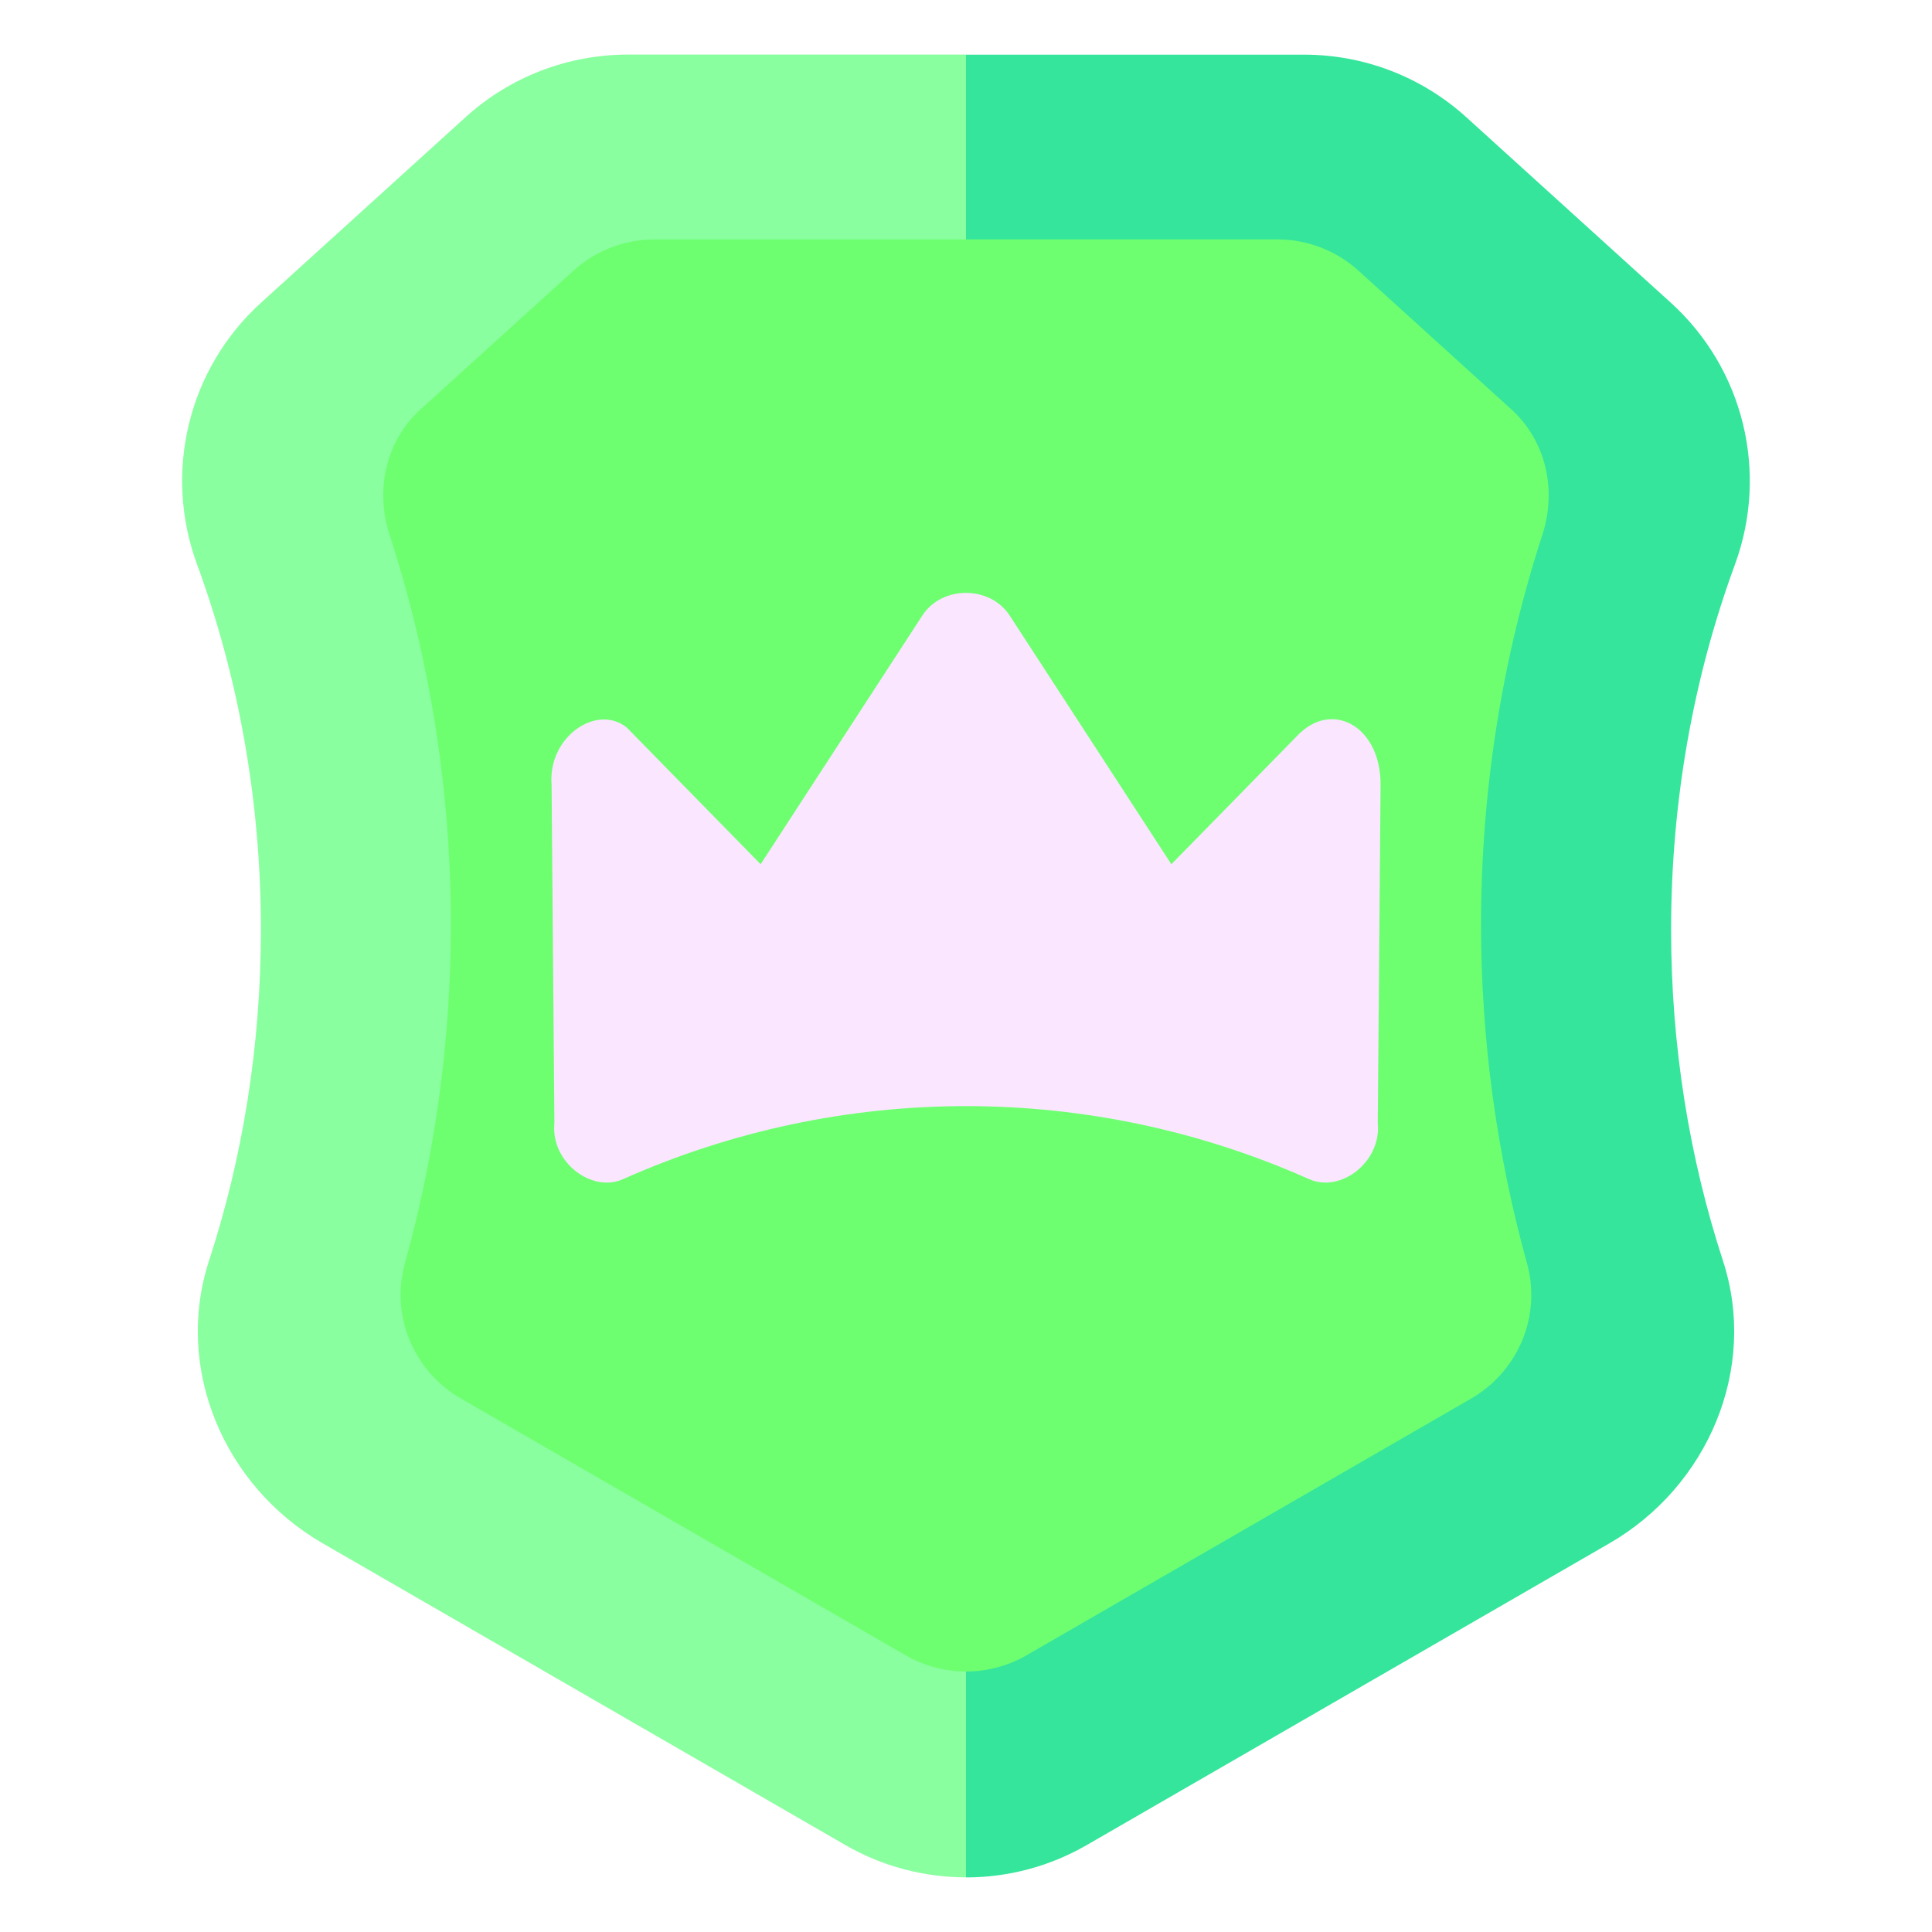
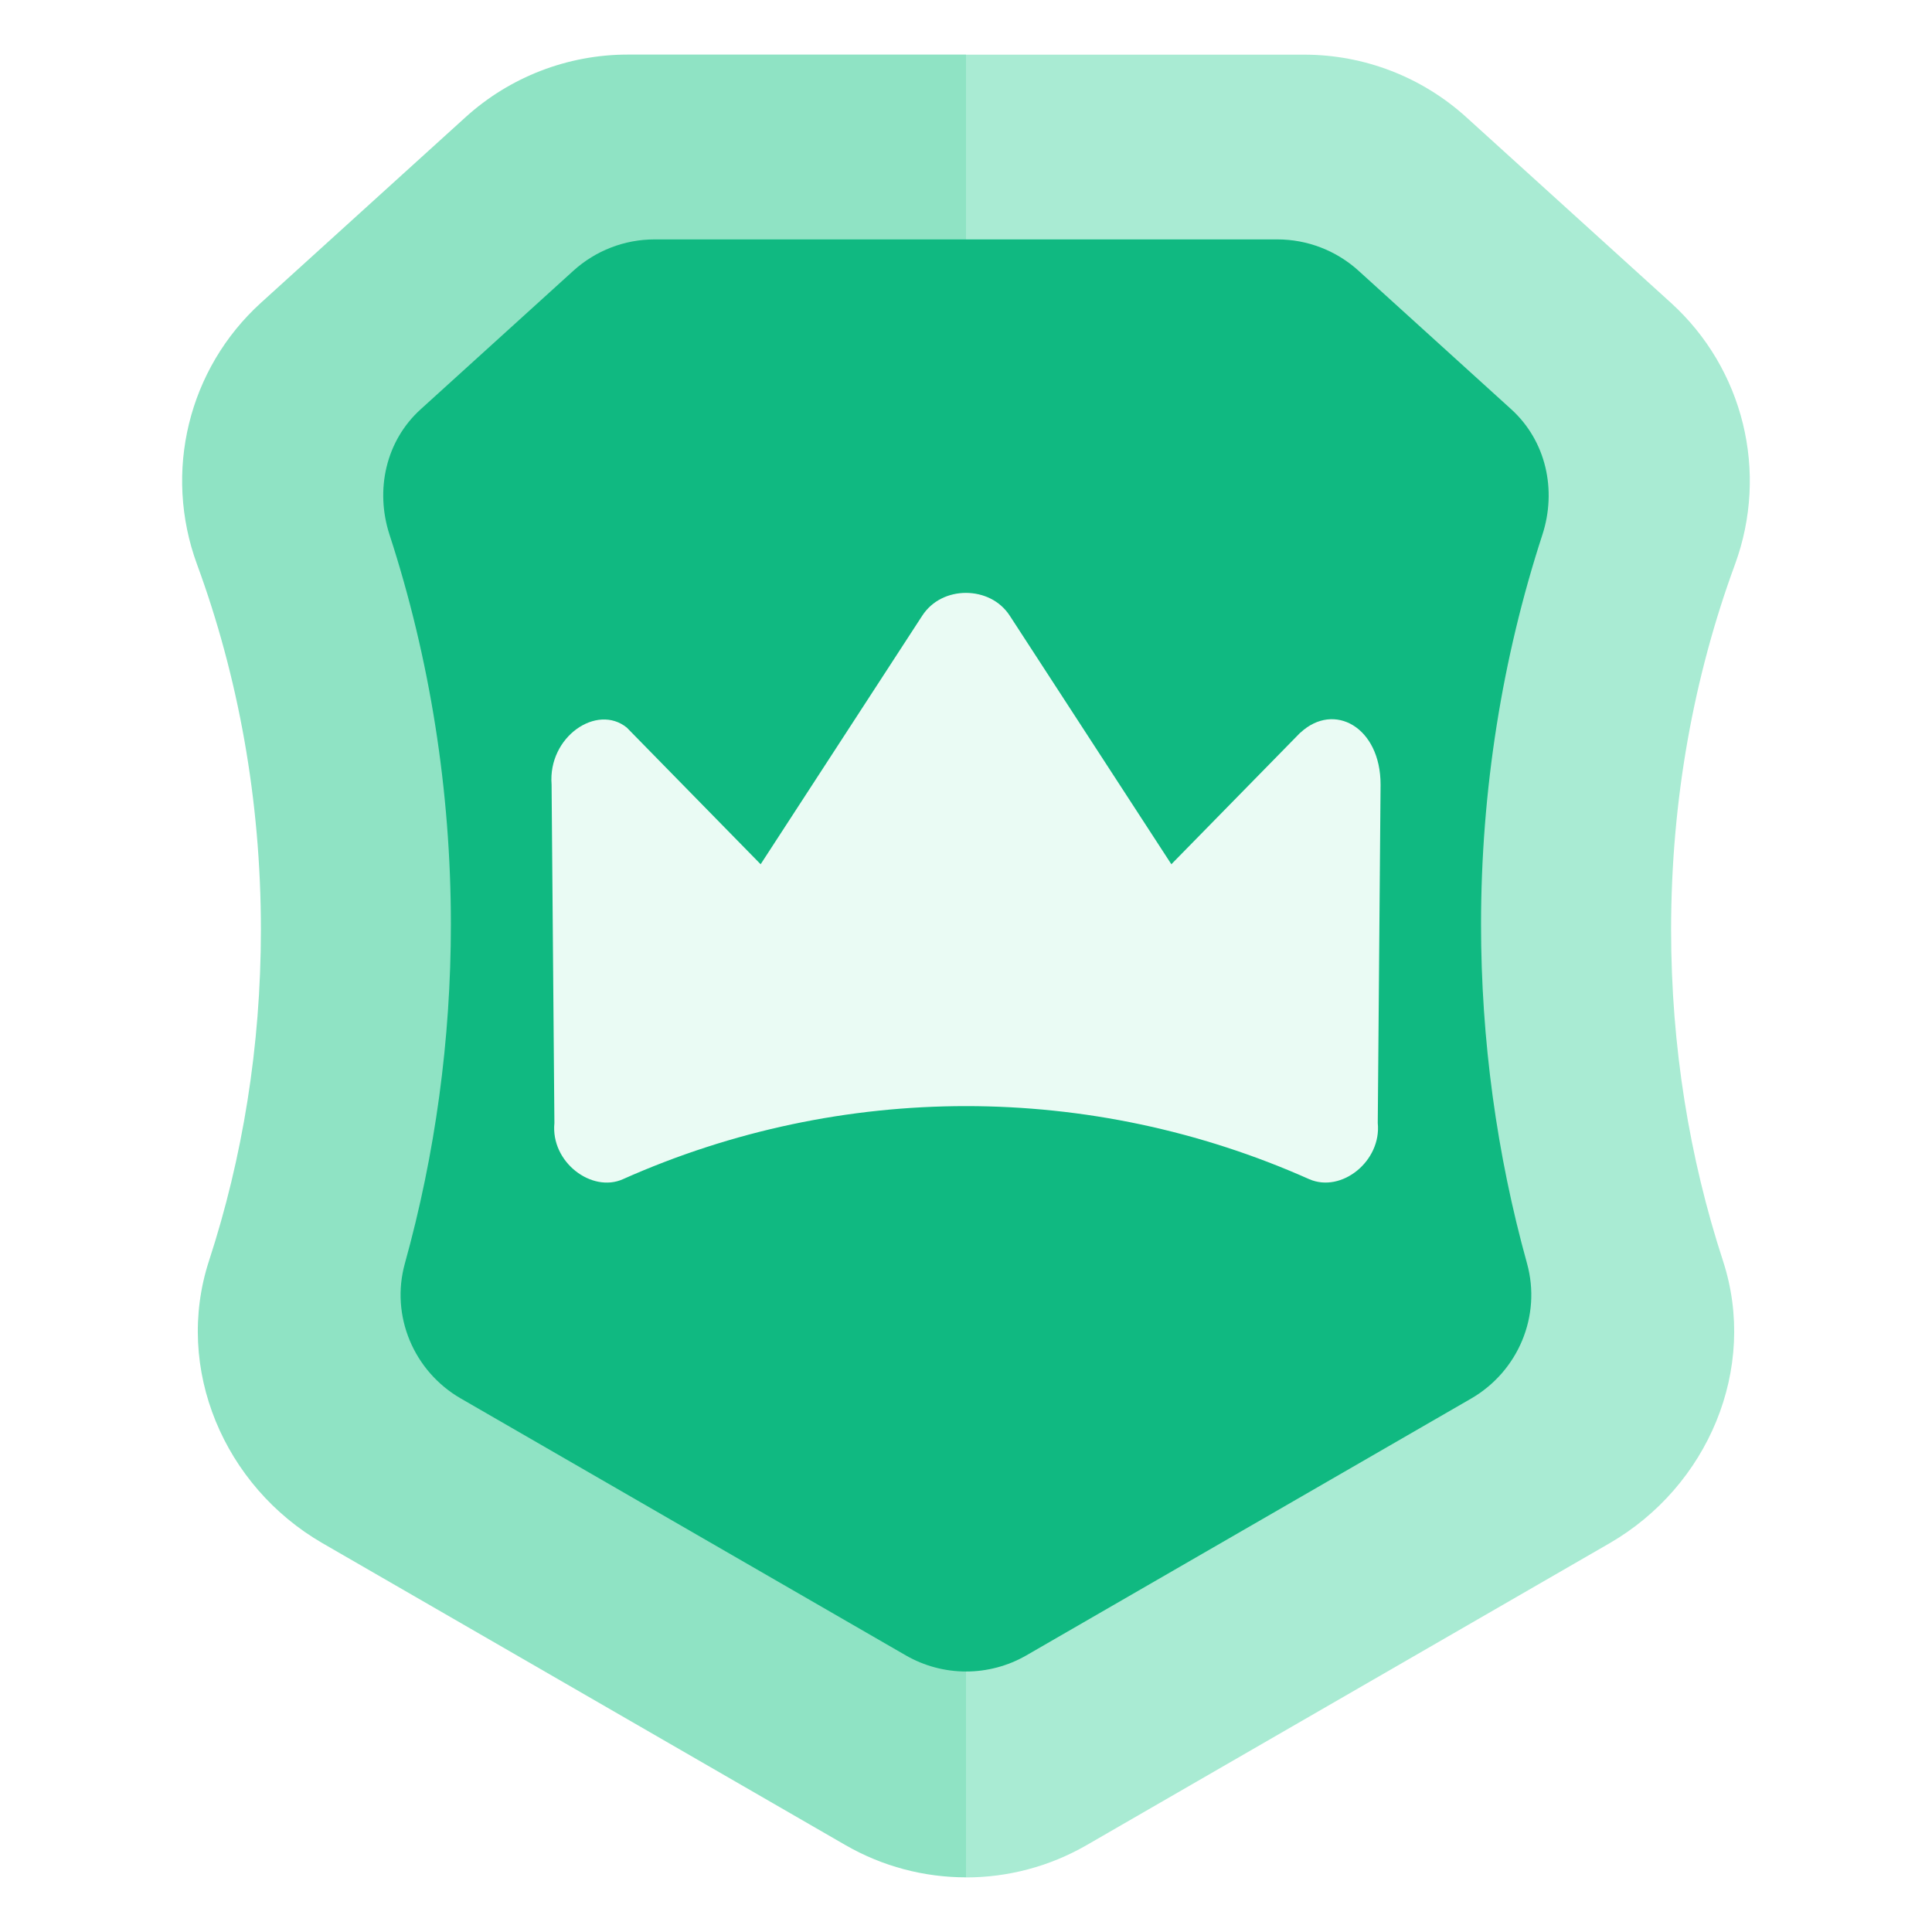
<svg xmlns="http://www.w3.org/2000/svg" width="24" height="24" viewBox="0 0 24 24" fill="none">
-   <path d="M7.799 0.678C7.054 0.678 6.335 0.955 5.783 1.456L3.243 3.76C2.338 4.581 2.026 5.865 2.448 7.012C2.957 8.397 3.241 9.932 3.241 11.548C3.241 13.001 3.012 14.388 2.597 15.66C2.159 17.002 2.784 18.464 4.006 19.17L10.5 22.919C10.964 23.187 11.482 23.321 12 23.321V0.678H7.799Z" fill="#89FF9F" />
-   <path d="M13.5 22.92L19.994 19.171C21.216 18.465 21.841 17.002 21.403 15.661C20.988 14.389 20.759 13.002 20.759 11.549C20.759 9.932 21.043 8.398 21.552 7.013C21.973 5.866 21.661 4.582 20.756 3.761L18.216 1.457C17.664 0.956 16.946 0.679 16.201 0.679H12V23.322C12.518 23.322 13.036 23.188 13.5 22.92Z" fill="#35E59B" />
-   <path d="M5.725 17.373C5.139 17.035 4.848 16.345 5.03 15.693C5.406 14.34 5.601 12.916 5.601 11.483C5.601 9.824 5.34 8.181 4.839 6.643C4.658 6.087 4.792 5.477 5.226 5.084L7.123 3.363C7.399 3.113 7.758 2.974 8.131 2.974H15.868C16.241 2.974 16.6 3.113 16.876 3.363L18.773 5.084C19.206 5.477 19.341 6.087 19.16 6.643C18.659 8.18 18.398 9.824 18.398 11.484C18.398 12.916 18.593 14.34 18.969 15.694C19.15 16.346 18.86 17.035 18.274 17.374L12.751 20.563C12.287 20.831 11.715 20.831 11.251 20.563L5.727 17.374L5.725 17.373Z" fill="#6EFF70" />
-   <path d="M16.154 9.1L14.551 10.736L12.544 7.649C12.42 7.458 12.212 7.366 12 7.365C11.788 7.365 11.58 7.458 11.456 7.649L9.449 10.736L7.787 9.039C7.416 8.737 6.805 9.152 6.852 9.746L6.887 13.951C6.839 14.437 7.352 14.822 7.739 14.648C10.452 13.438 13.55 13.438 16.263 14.648C16.666 14.824 17.163 14.422 17.115 13.951L17.15 9.746C17.15 9.032 16.572 8.714 16.156 9.1H16.154Z" fill="#FAE6FF" />
+   <path d="M7.799 0.678C7.054 0.678 6.335 0.955 5.783 1.456L3.243 3.76C2.338 4.581 2.026 5.865 2.448 7.012C2.957 8.397 3.241 9.932 3.241 11.548C3.241 13.001 3.012 14.388 2.597 15.66C2.159 17.002 2.784 18.464 4.006 19.17L10.5 22.919C10.964 23.187 11.482 23.321 12 23.321V0.678H7.799Z" fill="#8FE3C4" />
+   <path d="M13.5 22.92L19.994 19.171C21.216 18.465 21.841 17.002 21.403 15.661C20.988 14.389 20.759 13.002 20.759 11.549C20.759 9.932 21.043 8.398 21.552 7.013C21.973 5.866 21.661 4.582 20.756 3.761L18.216 1.457C17.664 0.956 16.946 0.679 16.201 0.679H12V23.322C12.518 23.322 13.036 23.188 13.5 22.92Z" fill="#A9EBD3" />
+   <path d="M5.725 17.373C5.139 17.035 4.848 16.345 5.03 15.693C5.406 14.34 5.601 12.916 5.601 11.483C5.601 9.824 5.34 8.181 4.839 6.643C4.658 6.087 4.792 5.477 5.226 5.084L7.123 3.363C7.399 3.113 7.758 2.974 8.131 2.974H15.868C16.241 2.974 16.6 3.113 16.876 3.363L18.773 5.084C19.206 5.477 19.341 6.087 19.16 6.643C18.659 8.18 18.398 9.824 18.398 11.484C18.398 12.916 18.593 14.34 18.969 15.694C19.15 16.346 18.86 17.035 18.274 17.374L12.751 20.563C12.287 20.831 11.715 20.831 11.251 20.563L5.727 17.374L5.725 17.373Z" fill="#10B981" />
+   <path d="M16.154 9.1L14.551 10.736L12.544 7.649C12.42 7.458 12.212 7.366 12 7.365C11.788 7.365 11.58 7.458 11.456 7.649L9.449 10.736L7.787 9.039C7.416 8.737 6.805 9.152 6.852 9.746L6.887 13.951C6.839 14.437 7.352 14.822 7.739 14.648C10.452 13.438 13.55 13.438 16.263 14.648C16.666 14.824 17.163 14.422 17.115 13.951L17.15 9.746C17.15 9.032 16.572 8.714 16.156 9.1H16.154Z" fill="#EAFBF4" />
</svg>
